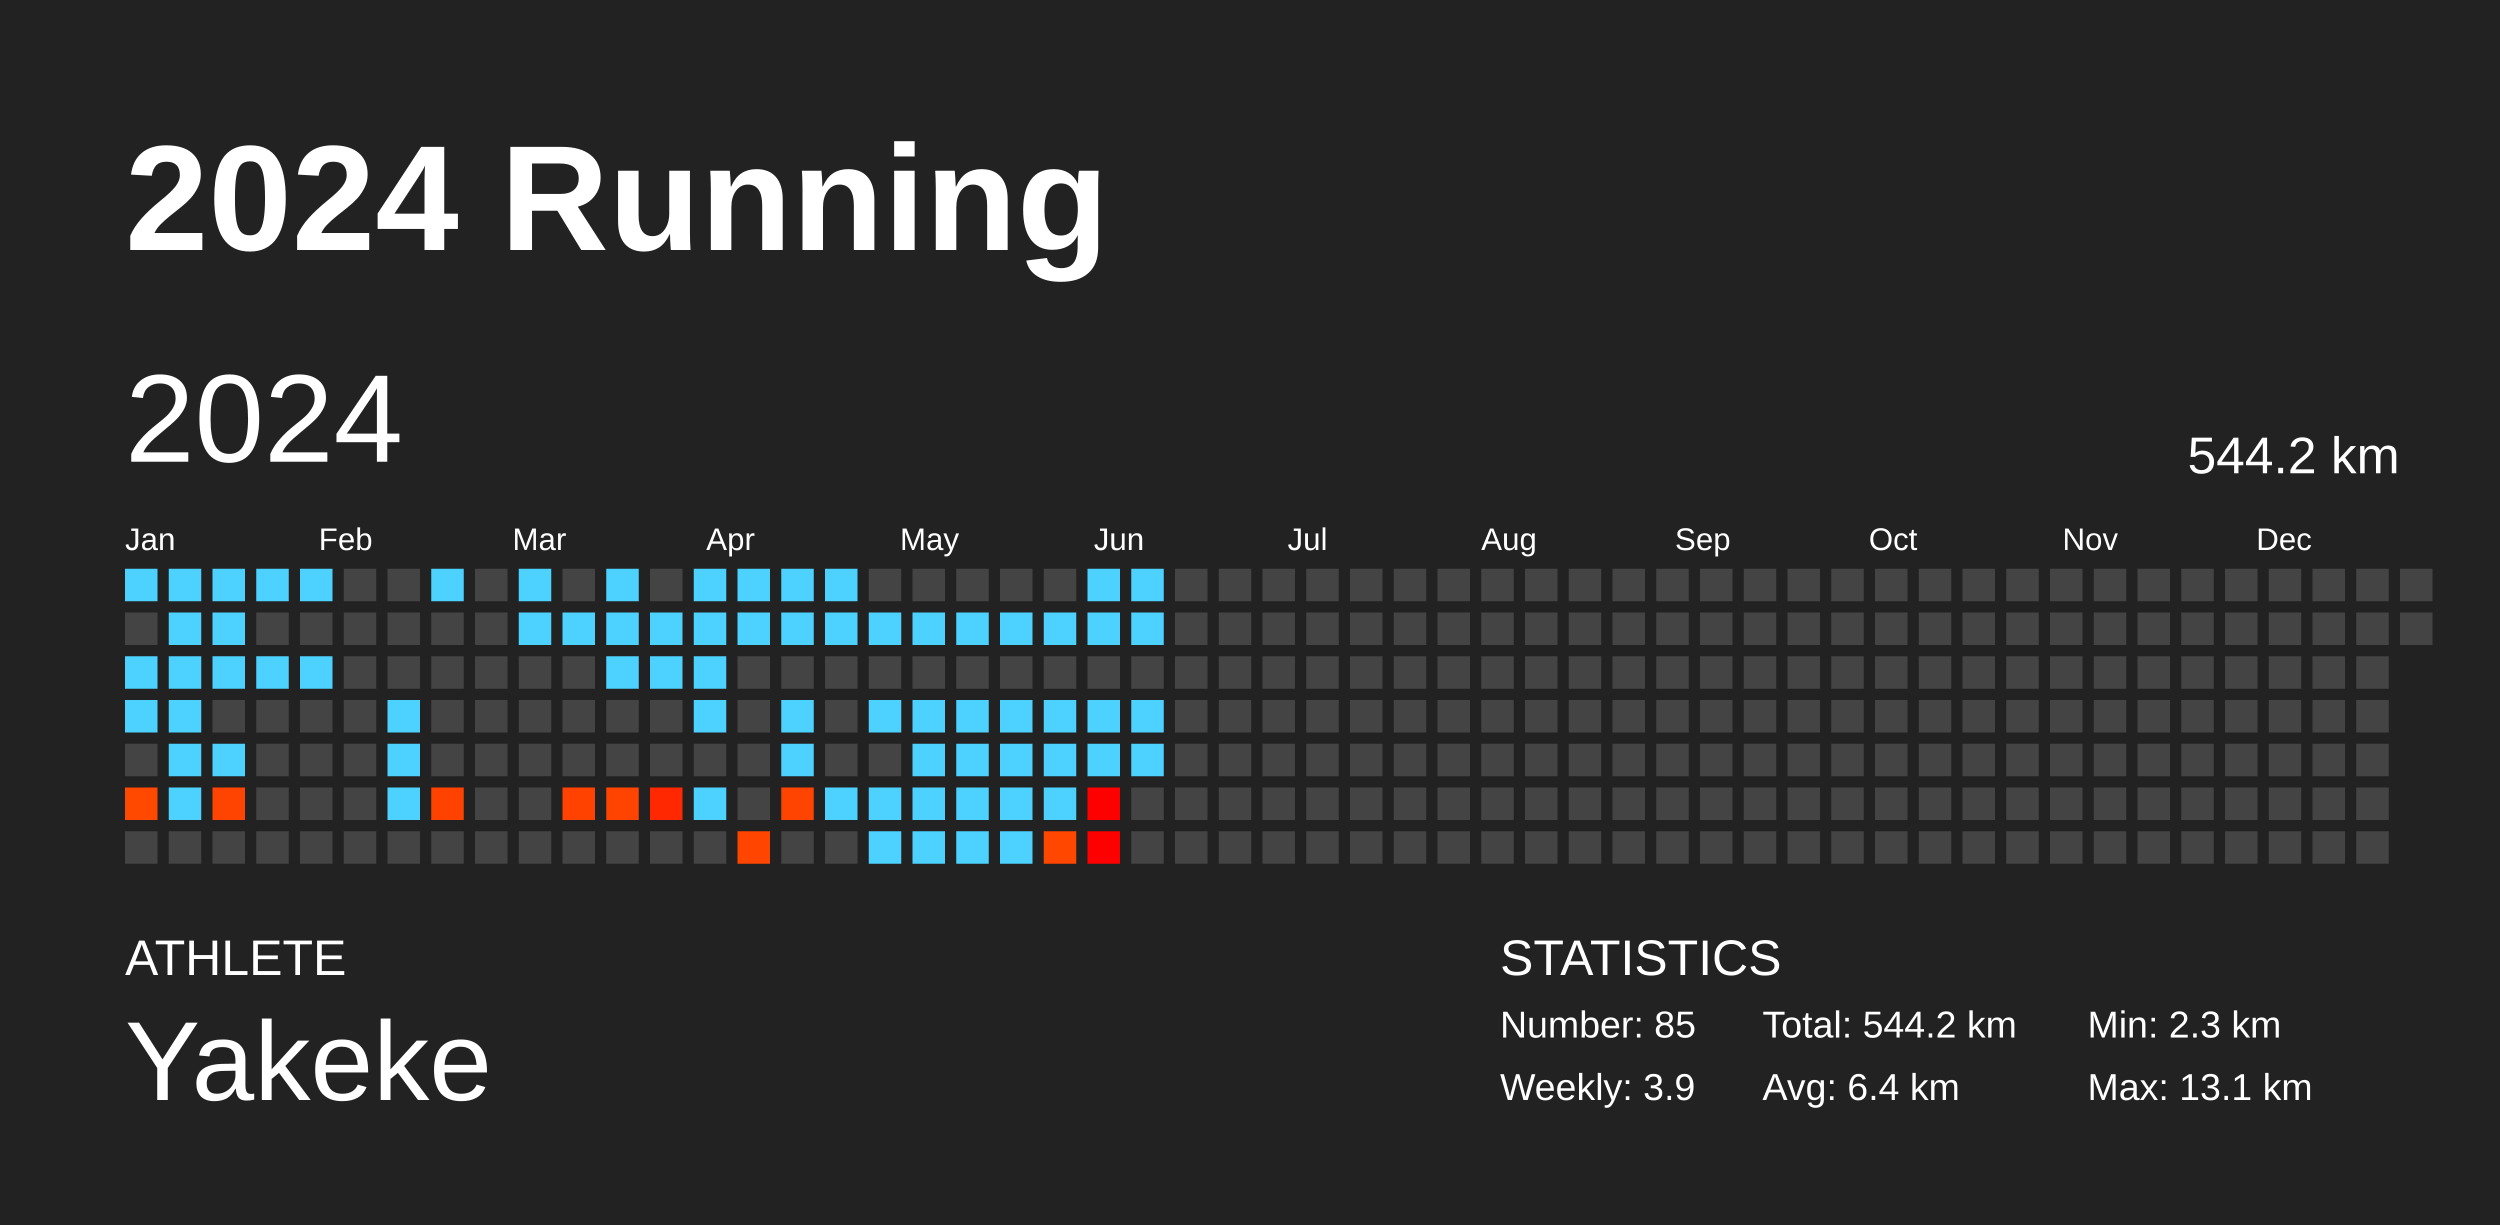
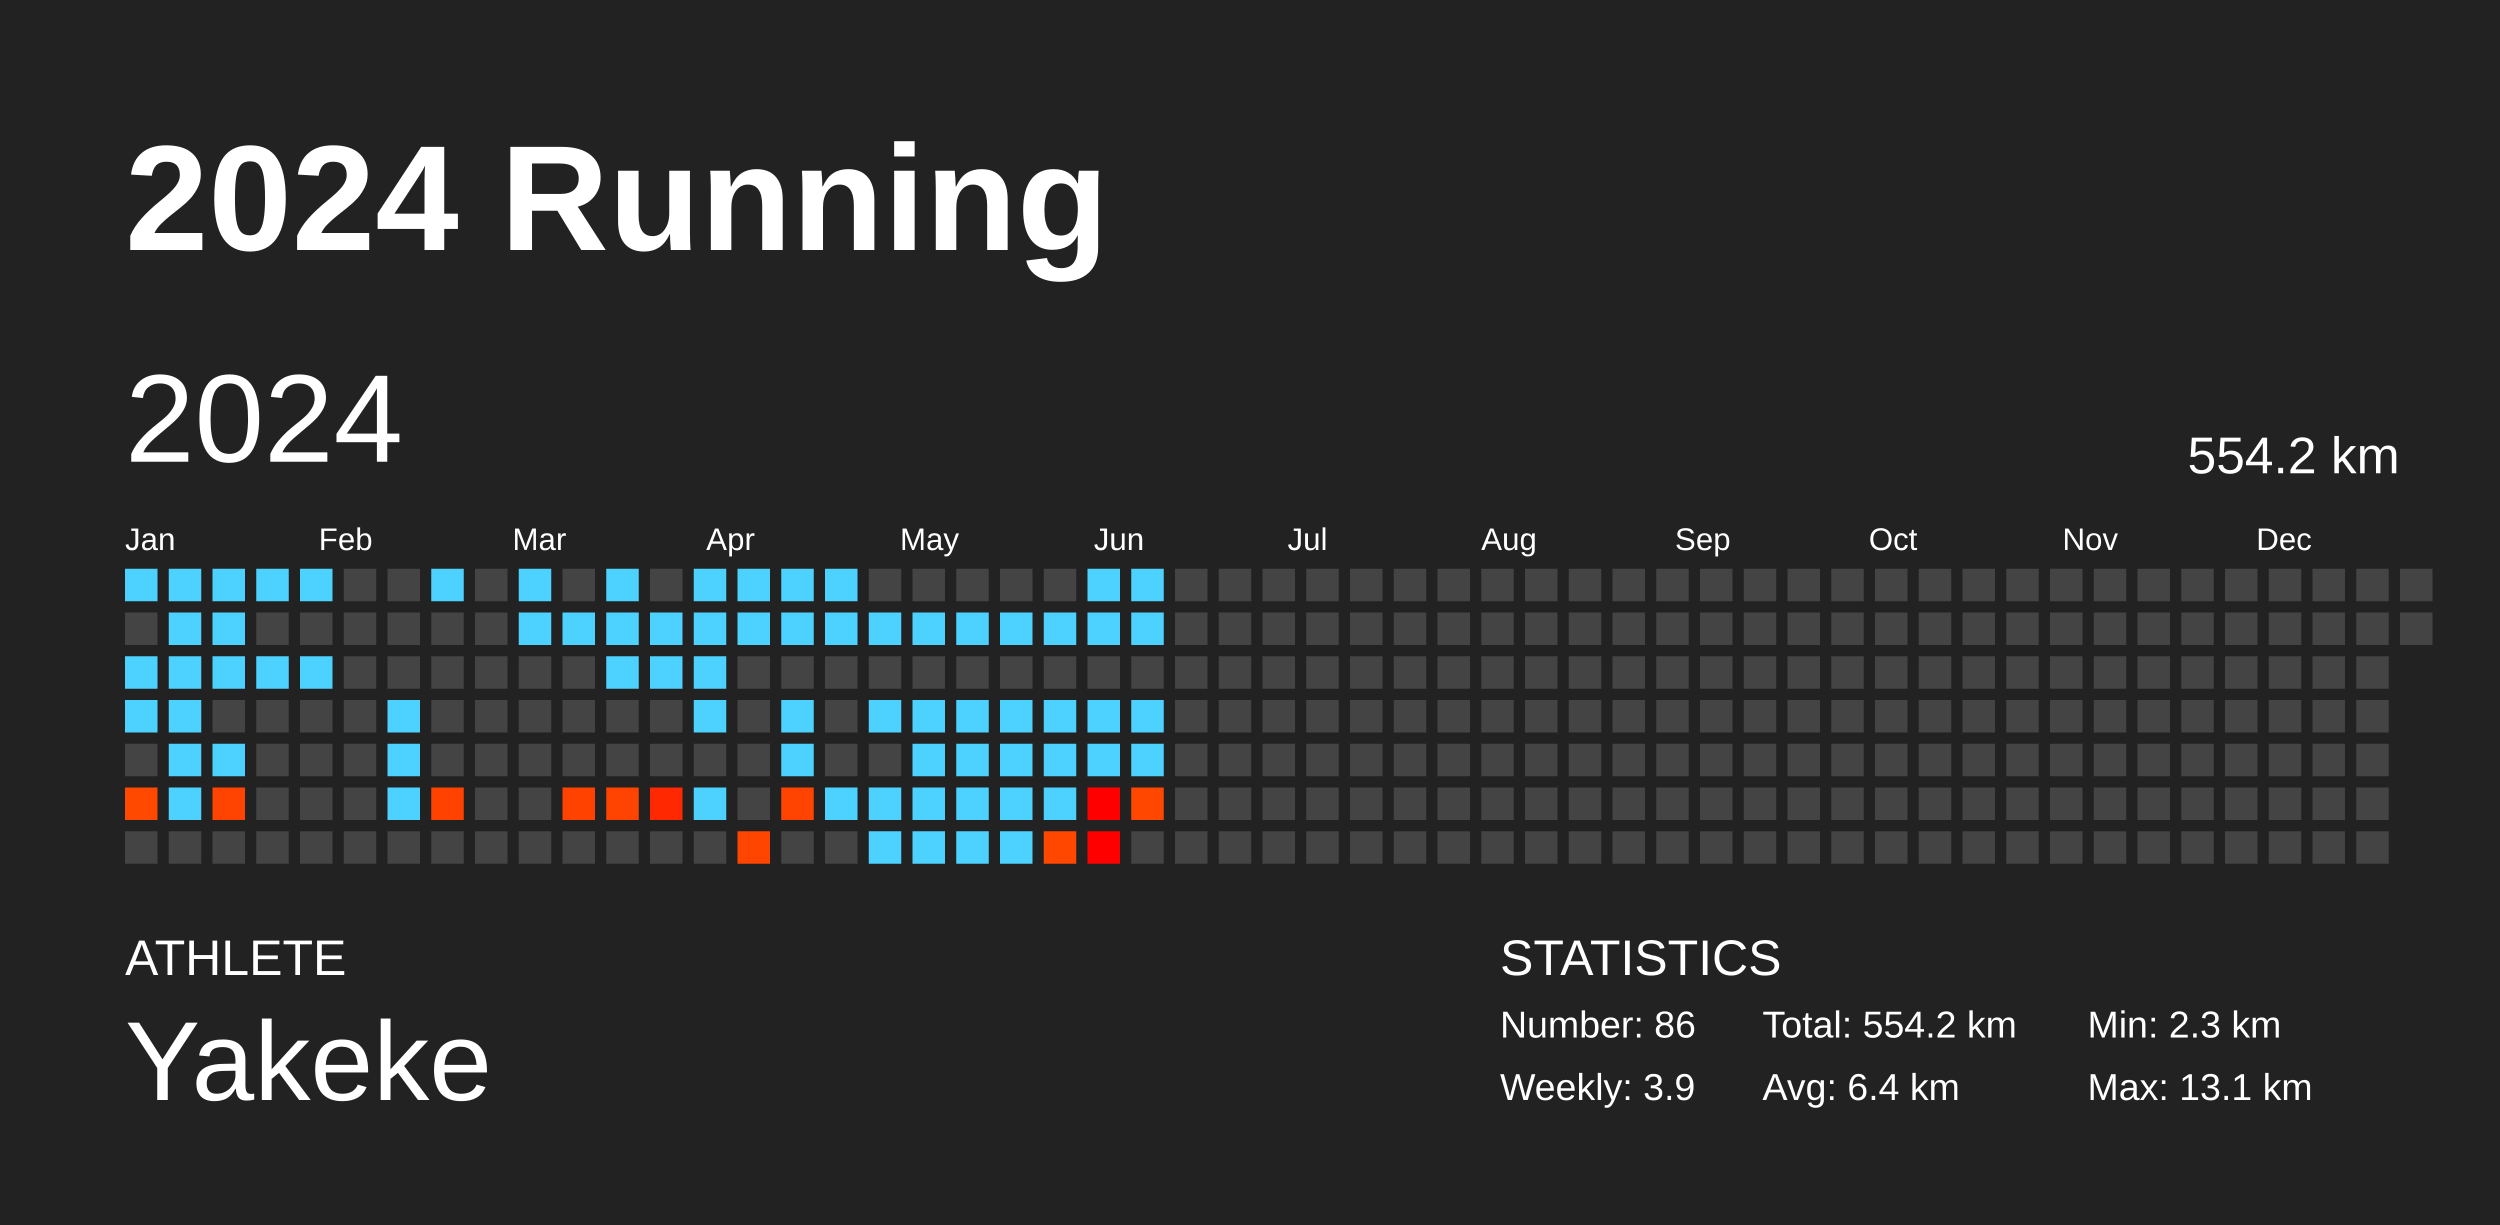
<svg xmlns="http://www.w3.org/2000/svg" baseProfile="full" height="98mm" version="1.1" viewBox="0,0,200,98" width="200mm">
  <defs />
  <rect fill="#222222" height="98" width="200" x="0" y="0" />
  <text fill="#FFFFFF" style="font-size:12px; font-family:Arial; font-weight:bold;" x="10" y="20">2024 Running</text>
  <text fill="#FFFFFF" style="font-size:4px; font-family:Arial" x="10" y="78">ATHLETE</text>
  <text fill="#FFFFFF" style="font-size:9px; font-family:Arial" x="10" y="88">Yakeke</text>
  <text fill="#FFFFFF" style="font-size:4px; font-family:Arial" x="120" y="78">STATISTICS</text>
-   <text fill="#FFFFFF" style="font-size:3px; font-family:Arial" x="120" y="83">Number: 85</text>
+   <text fill="#FFFFFF" style="font-size:3px; font-family:Arial" x="120" y="83">Number: 86</text>
  <text fill="#FFFFFF" style="font-size:3px; font-family:Arial" x="120" y="88">Weekly: 3.9</text>
-   <text fill="#FFFFFF" style="font-size:3px; font-family:Arial" x="141" y="83">Total: 544.2 km</text>
+   <text fill="#FFFFFF" style="font-size:3px; font-family:Arial" x="141" y="83">Total: 554.2 km</text>
  <text fill="#FFFFFF" style="font-size:3px; font-family:Arial" x="141" y="88">Avg: 6.4 km</text>
  <text fill="#FFFFFF" style="font-size:3px; font-family:Arial" x="167" y="83">Min: 2.3 km</text>
  <text fill="#FFFFFF" style="font-size:3px; font-family:Arial" x="167" y="88">Max: 13.1 km</text>
  <text dominant-baseline="hanging" fill="#FFFFFF" style="font-size:10.0px; font-family:Arial;" x="10" y="30">2024</text>
-   <text dominant-baseline="hanging" fill="#FFFFFF" style="font-size:4.125px; font-family:Arial;" x="175" y="35">544.2 km</text>
+   <text dominant-baseline="hanging" fill="#FFFFFF" style="font-size:4.125px; font-family:Arial;" x="175" y="35">554.2 km</text>
  <text fill="#FFFFFF" style="font-size:2.5px; font-family:Arial" x="10.0" y="44">Jan</text>
  <text fill="#FFFFFF" style="font-size:2.5px; font-family:Arial" x="25.5" y="44">Feb</text>
  <text fill="#FFFFFF" style="font-size:2.5px; font-family:Arial" x="41.0" y="44">Mar</text>
  <text fill="#FFFFFF" style="font-size:2.5px; font-family:Arial" x="56.5" y="44">Apr</text>
  <text fill="#FFFFFF" style="font-size:2.5px; font-family:Arial" x="72.0" y="44">May</text>
  <text fill="#FFFFFF" style="font-size:2.5px; font-family:Arial" x="87.5" y="44">Jun</text>
  <text fill="#FFFFFF" style="font-size:2.5px; font-family:Arial" x="103.0" y="44">Jul</text>
  <text fill="#FFFFFF" style="font-size:2.5px; font-family:Arial" x="118.5" y="44">Aug</text>
  <text fill="#FFFFFF" style="font-size:2.5px; font-family:Arial" x="134.0" y="44">Sep</text>
  <text fill="#FFFFFF" style="font-size:2.5px; font-family:Arial" x="149.5" y="44">Oct</text>
  <text fill="#FFFFFF" style="font-size:2.5px; font-family:Arial" x="165.0" y="44">Nov</text>
  <text fill="#FFFFFF" style="font-size:2.5px; font-family:Arial" x="180.5" y="44">Dec</text>
  <rect fill="#4dd2ff" height="2.6" width="2.6" x="10.0" y="45.5" />
  <rect fill="#444444" height="2.6" width="2.6" x="10.0" y="49.0" />
  <rect fill="#4dd2ff" height="2.6" width="2.6" x="10.0" y="52.5" />
  <rect fill="#4dd2ff" height="2.6" width="2.6" x="10.0" y="56.0" />
  <rect fill="#444444" height="2.6" width="2.6" x="10.0" y="59.5" />
  <rect fill="#ff4800" height="2.6" width="2.6" x="10.0" y="63.0" />
  <rect fill="#444444" height="2.6" width="2.6" x="10.0" y="66.5" />
  <rect fill="#4dd2ff" height="2.6" width="2.6" x="13.5" y="45.5" />
  <rect fill="#4dd2ff" height="2.6" width="2.6" x="13.5" y="49.0" />
  <rect fill="#4dd2ff" height="2.6" width="2.6" x="13.5" y="52.5" />
  <rect fill="#4dd2ff" height="2.6" width="2.6" x="13.5" y="56.0" />
  <rect fill="#4dd2ff" height="2.6" width="2.6" x="13.5" y="59.5" />
  <rect fill="#4dd2ff" height="2.6" width="2.6" x="13.5" y="63.0" />
  <rect fill="#444444" height="2.6" width="2.6" x="13.5" y="66.5" />
  <rect fill="#4dd2ff" height="2.6" width="2.6" x="17.0" y="45.5" />
  <rect fill="#4dd2ff" height="2.6" width="2.6" x="17.0" y="49.0" />
  <rect fill="#4dd2ff" height="2.6" width="2.6" x="17.0" y="52.5" />
  <rect fill="#444444" height="2.6" width="2.6" x="17.0" y="56.0" />
  <rect fill="#4dd2ff" height="2.6" width="2.6" x="17.0" y="59.5" />
  <rect fill="#ff4300" height="2.6" width="2.6" x="17.0" y="63.0" />
  <rect fill="#444444" height="2.6" width="2.6" x="17.0" y="66.5" />
  <rect fill="#4dd2ff" height="2.6" width="2.6" x="20.5" y="45.5" />
  <rect fill="#444444" height="2.6" width="2.6" x="20.5" y="49.0" />
  <rect fill="#4dd2ff" height="2.6" width="2.6" x="20.5" y="52.5" />
  <rect fill="#444444" height="2.6" width="2.6" x="20.5" y="56.0" />
  <rect fill="#444444" height="2.6" width="2.6" x="20.5" y="59.5" />
  <rect fill="#444444" height="2.6" width="2.6" x="20.5" y="63.0" />
  <rect fill="#444444" height="2.6" width="2.6" x="20.5" y="66.5" />
  <rect fill="#4dd2ff" height="2.6" width="2.6" x="24.0" y="45.5" />
  <rect fill="#444444" height="2.6" width="2.6" x="24.0" y="49.0" />
  <rect fill="#4dd2ff" height="2.6" width="2.6" x="24.0" y="52.5" />
  <rect fill="#444444" height="2.6" width="2.6" x="24.0" y="56.0" />
  <rect fill="#444444" height="2.6" width="2.6" x="24.0" y="59.5" />
  <rect fill="#444444" height="2.6" width="2.6" x="24.0" y="63.0" />
  <rect fill="#444444" height="2.6" width="2.6" x="24.0" y="66.5" />
  <rect fill="#444444" height="2.6" width="2.6" x="27.5" y="45.5" />
  <rect fill="#444444" height="2.6" width="2.6" x="27.5" y="49.0" />
  <rect fill="#444444" height="2.6" width="2.6" x="27.5" y="52.5" />
  <rect fill="#444444" height="2.6" width="2.6" x="27.5" y="56.0" />
  <rect fill="#444444" height="2.6" width="2.6" x="27.5" y="59.5" />
  <rect fill="#444444" height="2.6" width="2.6" x="27.5" y="63.0" />
  <rect fill="#444444" height="2.6" width="2.6" x="27.5" y="66.5" />
  <rect fill="#444444" height="2.6" width="2.6" x="31.0" y="45.5" />
  <rect fill="#444444" height="2.6" width="2.6" x="31.0" y="49.0" />
  <rect fill="#444444" height="2.6" width="2.6" x="31.0" y="52.5" />
  <rect fill="#4dd2ff" height="2.6" width="2.6" x="31.0" y="56.0" />
  <rect fill="#4dd2ff" height="2.6" width="2.6" x="31.0" y="59.5" />
  <rect fill="#4dd2ff" height="2.6" width="2.6" x="31.0" y="63.0" />
  <rect fill="#444444" height="2.6" width="2.6" x="31.0" y="66.5" />
  <rect fill="#4dd2ff" height="2.6" width="2.6" x="34.5" y="45.5" />
  <rect fill="#444444" height="2.6" width="2.6" x="34.5" y="49.0" />
  <rect fill="#444444" height="2.6" width="2.6" x="34.5" y="52.5" />
  <rect fill="#444444" height="2.6" width="2.6" x="34.5" y="56.0" />
  <rect fill="#444444" height="2.6" width="2.6" x="34.5" y="59.5" />
  <rect fill="#ff4200" height="2.6" width="2.6" x="34.5" y="63.0" />
  <rect fill="#444444" height="2.6" width="2.6" x="34.5" y="66.5" />
  <rect fill="#444444" height="2.6" width="2.6" x="38.0" y="45.5" />
  <rect fill="#444444" height="2.6" width="2.6" x="38.0" y="49.0" />
  <rect fill="#444444" height="2.6" width="2.6" x="38.0" y="52.5" />
  <rect fill="#444444" height="2.6" width="2.6" x="38.0" y="56.0" />
  <rect fill="#444444" height="2.6" width="2.6" x="38.0" y="59.5" />
  <rect fill="#444444" height="2.6" width="2.6" x="38.0" y="63.0" />
  <rect fill="#444444" height="2.6" width="2.6" x="38.0" y="66.5" />
  <rect fill="#4dd2ff" height="2.6" width="2.6" x="41.5" y="45.5" />
  <rect fill="#4dd2ff" height="2.6" width="2.6" x="41.5" y="49.0" />
  <rect fill="#444444" height="2.6" width="2.6" x="41.5" y="52.5" />
  <rect fill="#444444" height="2.6" width="2.6" x="41.5" y="56.0" />
  <rect fill="#444444" height="2.6" width="2.6" x="41.5" y="59.5" />
  <rect fill="#444444" height="2.6" width="2.6" x="41.5" y="63.0" />
  <rect fill="#444444" height="2.6" width="2.6" x="41.5" y="66.5" />
  <rect fill="#444444" height="2.6" width="2.6" x="45.0" y="45.5" />
  <rect fill="#4dd2ff" height="2.6" width="2.6" x="45.0" y="49.0" />
  <rect fill="#444444" height="2.6" width="2.6" x="45.0" y="52.5" />
  <rect fill="#444444" height="2.6" width="2.6" x="45.0" y="56.0" />
  <rect fill="#444444" height="2.6" width="2.6" x="45.0" y="59.5" />
  <rect fill="#ff4200" height="2.6" width="2.6" x="45.0" y="63.0" />
  <rect fill="#444444" height="2.6" width="2.6" x="45.0" y="66.5" />
  <rect fill="#4dd2ff" height="2.6" width="2.6" x="48.5" y="45.5" />
  <rect fill="#4dd2ff" height="2.6" width="2.6" x="48.5" y="49.0" />
  <rect fill="#4dd2ff" height="2.6" width="2.6" x="48.5" y="52.5" />
  <rect fill="#444444" height="2.6" width="2.6" x="48.5" y="56.0" />
  <rect fill="#444444" height="2.6" width="2.6" x="48.5" y="59.5" />
  <rect fill="#ff4300" height="2.6" width="2.6" x="48.5" y="63.0" />
  <rect fill="#444444" height="2.6" width="2.6" x="48.5" y="66.5" />
  <rect fill="#444444" height="2.6" width="2.6" x="52.0" y="45.5" />
  <rect fill="#4dd2ff" height="2.6" width="2.6" x="52.0" y="49.0" />
  <rect fill="#4dd2ff" height="2.6" width="2.6" x="52.0" y="52.5" />
  <rect fill="#444444" height="2.6" width="2.6" x="52.0" y="56.0" />
  <rect fill="#444444" height="2.6" width="2.6" x="52.0" y="59.5" />
  <rect fill="#ff2800" height="2.6" width="2.6" x="52.0" y="63.0" />
  <rect fill="#444444" height="2.6" width="2.6" x="52.0" y="66.5" />
  <rect fill="#4dd2ff" height="2.6" width="2.6" x="55.5" y="45.5" />
  <rect fill="#4dd2ff" height="2.6" width="2.6" x="55.5" y="49.0" />
  <rect fill="#4dd2ff" height="2.6" width="2.6" x="55.5" y="52.5" />
  <rect fill="#4dd2ff" height="2.6" width="2.6" x="55.5" y="56.0" />
  <rect fill="#444444" height="2.6" width="2.6" x="55.5" y="59.5" />
  <rect fill="#4dd2ff" height="2.6" width="2.6" x="55.5" y="63.0" />
  <rect fill="#444444" height="2.6" width="2.6" x="55.5" y="66.5" />
  <rect fill="#4dd2ff" height="2.6" width="2.6" x="59.0" y="45.5" />
  <rect fill="#4dd2ff" height="2.6" width="2.6" x="59.0" y="49.0" />
  <rect fill="#444444" height="2.6" width="2.6" x="59.0" y="52.5" />
  <rect fill="#444444" height="2.6" width="2.6" x="59.0" y="56.0" />
  <rect fill="#444444" height="2.6" width="2.6" x="59.0" y="59.5" />
  <rect fill="#444444" height="2.6" width="2.6" x="59.0" y="63.0" />
  <rect fill="#ff4500" height="2.6" width="2.6" x="59.0" y="66.5" />
  <rect fill="#4dd2ff" height="2.6" width="2.6" x="62.5" y="45.5" />
  <rect fill="#4dd2ff" height="2.6" width="2.6" x="62.5" y="49.0" />
  <rect fill="#444444" height="2.6" width="2.6" x="62.5" y="52.5" />
  <rect fill="#4dd2ff" height="2.6" width="2.6" x="62.5" y="56.0" />
  <rect fill="#4dd2ff" height="2.6" width="2.6" x="62.5" y="59.5" />
  <rect fill="#ff4300" height="2.6" width="2.6" x="62.5" y="63.0" />
  <rect fill="#444444" height="2.6" width="2.6" x="62.5" y="66.5" />
  <rect fill="#4dd2ff" height="2.6" width="2.6" x="66.0" y="45.5" />
  <rect fill="#4dd2ff" height="2.6" width="2.6" x="66.0" y="49.0" />
  <rect fill="#444444" height="2.6" width="2.6" x="66.0" y="52.5" />
  <rect fill="#444444" height="2.6" width="2.6" x="66.0" y="56.0" />
  <rect fill="#444444" height="2.6" width="2.6" x="66.0" y="59.5" />
  <rect fill="#4dd2ff" height="2.6" width="2.6" x="66.0" y="63.0" />
  <rect fill="#444444" height="2.6" width="2.6" x="66.0" y="66.5" />
  <rect fill="#444444" height="2.6" width="2.6" x="69.5" y="45.5" />
  <rect fill="#4dd2ff" height="2.6" width="2.6" x="69.5" y="49.0" />
  <rect fill="#444444" height="2.6" width="2.6" x="69.5" y="52.5" />
  <rect fill="#4dd2ff" height="2.6" width="2.6" x="69.5" y="56.0" />
  <rect fill="#444444" height="2.6" width="2.6" x="69.5" y="59.5" />
  <rect fill="#4dd2ff" height="2.6" width="2.6" x="69.5" y="63.0" />
  <rect fill="#4dd2ff" height="2.6" width="2.6" x="69.5" y="66.5" />
  <rect fill="#444444" height="2.6" width="2.6" x="73.0" y="45.5" />
  <rect fill="#4dd2ff" height="2.6" width="2.6" x="73.0" y="49.0" />
  <rect fill="#444444" height="2.6" width="2.6" x="73.0" y="52.5" />
  <rect fill="#4dd2ff" height="2.6" width="2.6" x="73.0" y="56.0" />
  <rect fill="#4dd2ff" height="2.6" width="2.6" x="73.0" y="59.5" />
  <rect fill="#4dd2ff" height="2.6" width="2.6" x="73.0" y="63.0" />
  <rect fill="#4dd2ff" height="2.6" width="2.6" x="73.0" y="66.5" />
  <rect fill="#444444" height="2.6" width="2.6" x="76.5" y="45.5" />
  <rect fill="#4dd2ff" height="2.6" width="2.6" x="76.5" y="49.0" />
  <rect fill="#444444" height="2.6" width="2.6" x="76.5" y="52.5" />
  <rect fill="#4dd2ff" height="2.6" width="2.6" x="76.5" y="56.0" />
  <rect fill="#4dd2ff" height="2.6" width="2.6" x="76.5" y="59.5" />
  <rect fill="#4dd2ff" height="2.6" width="2.6" x="76.5" y="63.0" />
  <rect fill="#4dd2ff" height="2.6" width="2.6" x="76.5" y="66.5" />
  <rect fill="#444444" height="2.6" width="2.6" x="80.0" y="45.5" />
  <rect fill="#4dd2ff" height="2.6" width="2.6" x="80.0" y="49.0" />
  <rect fill="#444444" height="2.6" width="2.6" x="80.0" y="52.5" />
  <rect fill="#4dd2ff" height="2.6" width="2.6" x="80.0" y="56.0" />
  <rect fill="#4dd2ff" height="2.6" width="2.6" x="80.0" y="59.5" />
  <rect fill="#4dd2ff" height="2.6" width="2.6" x="80.0" y="63.0" />
  <rect fill="#4dd2ff" height="2.6" width="2.6" x="80.0" y="66.5" />
  <rect fill="#444444" height="2.6" width="2.6" x="83.5" y="45.5" />
  <rect fill="#4dd2ff" height="2.6" width="2.6" x="83.5" y="49.0" />
  <rect fill="#444444" height="2.6" width="2.6" x="83.5" y="52.5" />
  <rect fill="#4dd2ff" height="2.6" width="2.6" x="83.5" y="56.0" />
  <rect fill="#4dd2ff" height="2.6" width="2.6" x="83.5" y="59.5" />
  <rect fill="#4dd2ff" height="2.6" width="2.6" x="83.5" y="63.0" />
  <rect fill="#ff4700" height="2.6" width="2.6" x="83.5" y="66.5" />
  <rect fill="#4dd2ff" height="2.6" width="2.6" x="87.0" y="45.5" />
  <rect fill="#4dd2ff" height="2.6" width="2.6" x="87.0" y="49.0" />
  <rect fill="#444444" height="2.6" width="2.6" x="87.0" y="52.5" />
  <rect fill="#4dd2ff" height="2.6" width="2.6" x="87.0" y="56.0" />
  <rect fill="#4dd2ff" height="2.6" width="2.6" x="87.0" y="59.5" />
  <rect fill="#ff0000" height="2.6" width="2.6" x="87.0" y="63.0" />
  <rect fill="#ff0000" height="2.6" width="2.6" x="87.0" y="66.5" />
  <rect fill="#4dd2ff" height="2.6" width="2.6" x="90.5" y="45.5" />
  <rect fill="#4dd2ff" height="2.6" width="2.6" x="90.5" y="49.0" />
  <rect fill="#444444" height="2.6" width="2.6" x="90.5" y="52.5" />
  <rect fill="#4dd2ff" height="2.6" width="2.6" x="90.5" y="56.0" />
  <rect fill="#4dd2ff" height="2.6" width="2.6" x="90.5" y="59.5" />
-   <rect fill="#444444" height="2.6" width="2.6" x="90.5" y="63.0" />
+   <rect fill="#ff4700" height="2.6" width="2.6" x="90.5" y="63.0" />
  <rect fill="#444444" height="2.6" width="2.6" x="90.5" y="66.5" />
  <rect fill="#444444" height="2.6" width="2.6" x="94.0" y="45.5" />
  <rect fill="#444444" height="2.6" width="2.6" x="94.0" y="49.0" />
  <rect fill="#444444" height="2.6" width="2.6" x="94.0" y="52.5" />
  <rect fill="#444444" height="2.6" width="2.6" x="94.0" y="56.0" />
  <rect fill="#444444" height="2.6" width="2.6" x="94.0" y="59.5" />
  <rect fill="#444444" height="2.6" width="2.6" x="94.0" y="63.0" />
  <rect fill="#444444" height="2.6" width="2.6" x="94.0" y="66.5" />
  <rect fill="#444444" height="2.6" width="2.6" x="97.5" y="45.5" />
  <rect fill="#444444" height="2.6" width="2.6" x="97.5" y="49.0" />
  <rect fill="#444444" height="2.6" width="2.6" x="97.5" y="52.5" />
  <rect fill="#444444" height="2.6" width="2.6" x="97.5" y="56.0" />
  <rect fill="#444444" height="2.6" width="2.6" x="97.5" y="59.5" />
  <rect fill="#444444" height="2.6" width="2.6" x="97.5" y="63.0" />
  <rect fill="#444444" height="2.6" width="2.6" x="97.5" y="66.5" />
  <rect fill="#444444" height="2.6" width="2.6" x="101.0" y="45.5" />
  <rect fill="#444444" height="2.6" width="2.6" x="101.0" y="49.0" />
  <rect fill="#444444" height="2.6" width="2.6" x="101.0" y="52.5" />
  <rect fill="#444444" height="2.6" width="2.6" x="101.0" y="56.0" />
  <rect fill="#444444" height="2.6" width="2.6" x="101.0" y="59.5" />
  <rect fill="#444444" height="2.6" width="2.6" x="101.0" y="63.0" />
  <rect fill="#444444" height="2.6" width="2.6" x="101.0" y="66.5" />
  <rect fill="#444444" height="2.6" width="2.6" x="104.5" y="45.5" />
  <rect fill="#444444" height="2.6" width="2.6" x="104.5" y="49.0" />
  <rect fill="#444444" height="2.6" width="2.6" x="104.5" y="52.5" />
  <rect fill="#444444" height="2.6" width="2.6" x="104.5" y="56.0" />
  <rect fill="#444444" height="2.6" width="2.6" x="104.5" y="59.5" />
  <rect fill="#444444" height="2.6" width="2.6" x="104.5" y="63.0" />
  <rect fill="#444444" height="2.6" width="2.6" x="104.5" y="66.5" />
  <rect fill="#444444" height="2.6" width="2.6" x="108.0" y="45.5" />
  <rect fill="#444444" height="2.6" width="2.6" x="108.0" y="49.0" />
  <rect fill="#444444" height="2.6" width="2.6" x="108.0" y="52.5" />
  <rect fill="#444444" height="2.6" width="2.6" x="108.0" y="56.0" />
  <rect fill="#444444" height="2.6" width="2.6" x="108.0" y="59.5" />
  <rect fill="#444444" height="2.6" width="2.6" x="108.0" y="63.0" />
  <rect fill="#444444" height="2.6" width="2.6" x="108.0" y="66.5" />
  <rect fill="#444444" height="2.6" width="2.6" x="111.5" y="45.5" />
  <rect fill="#444444" height="2.6" width="2.6" x="111.5" y="49.0" />
  <rect fill="#444444" height="2.6" width="2.6" x="111.5" y="52.5" />
  <rect fill="#444444" height="2.6" width="2.6" x="111.5" y="56.0" />
  <rect fill="#444444" height="2.6" width="2.6" x="111.5" y="59.5" />
  <rect fill="#444444" height="2.6" width="2.6" x="111.5" y="63.0" />
  <rect fill="#444444" height="2.6" width="2.6" x="111.5" y="66.5" />
  <rect fill="#444444" height="2.6" width="2.6" x="115.0" y="45.5" />
  <rect fill="#444444" height="2.6" width="2.6" x="115.0" y="49.0" />
  <rect fill="#444444" height="2.6" width="2.6" x="115.0" y="52.5" />
  <rect fill="#444444" height="2.6" width="2.6" x="115.0" y="56.0" />
  <rect fill="#444444" height="2.6" width="2.6" x="115.0" y="59.5" />
  <rect fill="#444444" height="2.6" width="2.6" x="115.0" y="63.0" />
  <rect fill="#444444" height="2.6" width="2.6" x="115.0" y="66.5" />
  <rect fill="#444444" height="2.6" width="2.6" x="118.5" y="45.5" />
  <rect fill="#444444" height="2.6" width="2.6" x="118.5" y="49.0" />
  <rect fill="#444444" height="2.6" width="2.6" x="118.5" y="52.5" />
  <rect fill="#444444" height="2.6" width="2.6" x="118.5" y="56.0" />
  <rect fill="#444444" height="2.6" width="2.6" x="118.5" y="59.5" />
  <rect fill="#444444" height="2.6" width="2.6" x="118.5" y="63.0" />
  <rect fill="#444444" height="2.6" width="2.6" x="118.5" y="66.5" />
  <rect fill="#444444" height="2.6" width="2.6" x="122.0" y="45.5" />
  <rect fill="#444444" height="2.6" width="2.6" x="122.0" y="49.0" />
  <rect fill="#444444" height="2.6" width="2.6" x="122.0" y="52.5" />
  <rect fill="#444444" height="2.6" width="2.6" x="122.0" y="56.0" />
  <rect fill="#444444" height="2.6" width="2.6" x="122.0" y="59.5" />
  <rect fill="#444444" height="2.6" width="2.6" x="122.0" y="63.0" />
  <rect fill="#444444" height="2.6" width="2.6" x="122.0" y="66.5" />
  <rect fill="#444444" height="2.6" width="2.6" x="125.5" y="45.5" />
  <rect fill="#444444" height="2.6" width="2.6" x="125.5" y="49.0" />
  <rect fill="#444444" height="2.6" width="2.6" x="125.5" y="52.5" />
  <rect fill="#444444" height="2.6" width="2.6" x="125.5" y="56.0" />
  <rect fill="#444444" height="2.6" width="2.6" x="125.5" y="59.5" />
  <rect fill="#444444" height="2.6" width="2.6" x="125.5" y="63.0" />
  <rect fill="#444444" height="2.6" width="2.6" x="125.5" y="66.5" />
  <rect fill="#444444" height="2.6" width="2.6" x="129.0" y="45.5" />
  <rect fill="#444444" height="2.6" width="2.6" x="129.0" y="49.0" />
  <rect fill="#444444" height="2.6" width="2.6" x="129.0" y="52.5" />
  <rect fill="#444444" height="2.6" width="2.6" x="129.0" y="56.0" />
  <rect fill="#444444" height="2.6" width="2.6" x="129.0" y="59.5" />
  <rect fill="#444444" height="2.6" width="2.6" x="129.0" y="63.0" />
  <rect fill="#444444" height="2.6" width="2.6" x="129.0" y="66.5" />
  <rect fill="#444444" height="2.6" width="2.6" x="132.5" y="45.5" />
  <rect fill="#444444" height="2.6" width="2.6" x="132.5" y="49.0" />
  <rect fill="#444444" height="2.6" width="2.6" x="132.5" y="52.5" />
  <rect fill="#444444" height="2.6" width="2.6" x="132.5" y="56.0" />
  <rect fill="#444444" height="2.6" width="2.6" x="132.5" y="59.5" />
  <rect fill="#444444" height="2.6" width="2.6" x="132.5" y="63.0" />
  <rect fill="#444444" height="2.6" width="2.6" x="132.5" y="66.5" />
  <rect fill="#444444" height="2.6" width="2.6" x="136.0" y="45.5" />
  <rect fill="#444444" height="2.6" width="2.6" x="136.0" y="49.0" />
  <rect fill="#444444" height="2.6" width="2.6" x="136.0" y="52.5" />
  <rect fill="#444444" height="2.6" width="2.6" x="136.0" y="56.0" />
  <rect fill="#444444" height="2.6" width="2.6" x="136.0" y="59.5" />
  <rect fill="#444444" height="2.6" width="2.6" x="136.0" y="63.0" />
  <rect fill="#444444" height="2.6" width="2.6" x="136.0" y="66.5" />
  <rect fill="#444444" height="2.6" width="2.6" x="139.5" y="45.5" />
  <rect fill="#444444" height="2.6" width="2.6" x="139.5" y="49.0" />
  <rect fill="#444444" height="2.6" width="2.6" x="139.5" y="52.5" />
  <rect fill="#444444" height="2.6" width="2.6" x="139.5" y="56.0" />
  <rect fill="#444444" height="2.6" width="2.6" x="139.5" y="59.5" />
  <rect fill="#444444" height="2.6" width="2.6" x="139.5" y="63.0" />
  <rect fill="#444444" height="2.6" width="2.6" x="139.5" y="66.5" />
  <rect fill="#444444" height="2.6" width="2.6" x="143.0" y="45.5" />
  <rect fill="#444444" height="2.6" width="2.6" x="143.0" y="49.0" />
  <rect fill="#444444" height="2.6" width="2.6" x="143.0" y="52.5" />
  <rect fill="#444444" height="2.6" width="2.6" x="143.0" y="56.0" />
  <rect fill="#444444" height="2.6" width="2.6" x="143.0" y="59.5" />
  <rect fill="#444444" height="2.6" width="2.6" x="143.0" y="63.0" />
  <rect fill="#444444" height="2.6" width="2.6" x="143.0" y="66.5" />
  <rect fill="#444444" height="2.6" width="2.6" x="146.5" y="45.5" />
  <rect fill="#444444" height="2.6" width="2.6" x="146.5" y="49.0" />
  <rect fill="#444444" height="2.6" width="2.6" x="146.5" y="52.5" />
  <rect fill="#444444" height="2.6" width="2.6" x="146.5" y="56.0" />
  <rect fill="#444444" height="2.6" width="2.6" x="146.5" y="59.5" />
  <rect fill="#444444" height="2.6" width="2.6" x="146.5" y="63.0" />
  <rect fill="#444444" height="2.6" width="2.6" x="146.5" y="66.5" />
  <rect fill="#444444" height="2.6" width="2.6" x="150.0" y="45.5" />
  <rect fill="#444444" height="2.6" width="2.6" x="150.0" y="49.0" />
  <rect fill="#444444" height="2.6" width="2.6" x="150.0" y="52.5" />
  <rect fill="#444444" height="2.6" width="2.6" x="150.0" y="56.0" />
  <rect fill="#444444" height="2.6" width="2.6" x="150.0" y="59.5" />
  <rect fill="#444444" height="2.6" width="2.6" x="150.0" y="63.0" />
  <rect fill="#444444" height="2.6" width="2.6" x="150.0" y="66.5" />
  <rect fill="#444444" height="2.6" width="2.6" x="153.5" y="45.5" />
  <rect fill="#444444" height="2.6" width="2.6" x="153.5" y="49.0" />
  <rect fill="#444444" height="2.6" width="2.6" x="153.5" y="52.5" />
  <rect fill="#444444" height="2.6" width="2.6" x="153.5" y="56.0" />
  <rect fill="#444444" height="2.6" width="2.6" x="153.5" y="59.5" />
  <rect fill="#444444" height="2.6" width="2.6" x="153.5" y="63.0" />
  <rect fill="#444444" height="2.6" width="2.6" x="153.5" y="66.5" />
  <rect fill="#444444" height="2.6" width="2.6" x="157.0" y="45.5" />
  <rect fill="#444444" height="2.6" width="2.6" x="157.0" y="49.0" />
  <rect fill="#444444" height="2.6" width="2.6" x="157.0" y="52.5" />
  <rect fill="#444444" height="2.6" width="2.6" x="157.0" y="56.0" />
  <rect fill="#444444" height="2.6" width="2.6" x="157.0" y="59.5" />
  <rect fill="#444444" height="2.6" width="2.6" x="157.0" y="63.0" />
  <rect fill="#444444" height="2.6" width="2.6" x="157.0" y="66.5" />
  <rect fill="#444444" height="2.6" width="2.6" x="160.5" y="45.5" />
  <rect fill="#444444" height="2.6" width="2.6" x="160.5" y="49.0" />
  <rect fill="#444444" height="2.6" width="2.6" x="160.5" y="52.5" />
  <rect fill="#444444" height="2.6" width="2.6" x="160.5" y="56.0" />
  <rect fill="#444444" height="2.6" width="2.6" x="160.5" y="59.5" />
  <rect fill="#444444" height="2.6" width="2.6" x="160.5" y="63.0" />
  <rect fill="#444444" height="2.6" width="2.6" x="160.5" y="66.5" />
  <rect fill="#444444" height="2.6" width="2.6" x="164.0" y="45.5" />
  <rect fill="#444444" height="2.6" width="2.6" x="164.0" y="49.0" />
  <rect fill="#444444" height="2.6" width="2.6" x="164.0" y="52.5" />
  <rect fill="#444444" height="2.6" width="2.6" x="164.0" y="56.0" />
  <rect fill="#444444" height="2.6" width="2.6" x="164.0" y="59.5" />
  <rect fill="#444444" height="2.6" width="2.6" x="164.0" y="63.0" />
  <rect fill="#444444" height="2.6" width="2.6" x="164.0" y="66.5" />
  <rect fill="#444444" height="2.6" width="2.6" x="167.5" y="45.5" />
  <rect fill="#444444" height="2.6" width="2.6" x="167.5" y="49.0" />
  <rect fill="#444444" height="2.6" width="2.6" x="167.5" y="52.5" />
  <rect fill="#444444" height="2.6" width="2.6" x="167.5" y="56.0" />
  <rect fill="#444444" height="2.6" width="2.6" x="167.5" y="59.5" />
  <rect fill="#444444" height="2.6" width="2.6" x="167.5" y="63.0" />
  <rect fill="#444444" height="2.6" width="2.6" x="167.5" y="66.5" />
  <rect fill="#444444" height="2.6" width="2.6" x="171.0" y="45.5" />
  <rect fill="#444444" height="2.6" width="2.6" x="171.0" y="49.0" />
  <rect fill="#444444" height="2.6" width="2.6" x="171.0" y="52.5" />
  <rect fill="#444444" height="2.6" width="2.6" x="171.0" y="56.0" />
  <rect fill="#444444" height="2.6" width="2.6" x="171.0" y="59.5" />
  <rect fill="#444444" height="2.6" width="2.6" x="171.0" y="63.0" />
  <rect fill="#444444" height="2.6" width="2.6" x="171.0" y="66.5" />
  <rect fill="#444444" height="2.6" width="2.6" x="174.5" y="45.5" />
  <rect fill="#444444" height="2.6" width="2.6" x="174.5" y="49.0" />
  <rect fill="#444444" height="2.6" width="2.6" x="174.5" y="52.5" />
  <rect fill="#444444" height="2.6" width="2.6" x="174.5" y="56.0" />
  <rect fill="#444444" height="2.6" width="2.6" x="174.5" y="59.5" />
  <rect fill="#444444" height="2.6" width="2.6" x="174.5" y="63.0" />
  <rect fill="#444444" height="2.6" width="2.6" x="174.5" y="66.5" />
  <rect fill="#444444" height="2.6" width="2.6" x="178.0" y="45.5" />
  <rect fill="#444444" height="2.6" width="2.6" x="178.0" y="49.0" />
  <rect fill="#444444" height="2.6" width="2.6" x="178.0" y="52.5" />
  <rect fill="#444444" height="2.6" width="2.6" x="178.0" y="56.0" />
  <rect fill="#444444" height="2.6" width="2.6" x="178.0" y="59.5" />
  <rect fill="#444444" height="2.6" width="2.6" x="178.0" y="63.0" />
  <rect fill="#444444" height="2.6" width="2.6" x="178.0" y="66.5" />
  <rect fill="#444444" height="2.6" width="2.6" x="181.5" y="45.5" />
  <rect fill="#444444" height="2.6" width="2.6" x="181.5" y="49.0" />
  <rect fill="#444444" height="2.6" width="2.6" x="181.5" y="52.5" />
  <rect fill="#444444" height="2.6" width="2.6" x="181.5" y="56.0" />
  <rect fill="#444444" height="2.6" width="2.6" x="181.5" y="59.5" />
  <rect fill="#444444" height="2.6" width="2.6" x="181.5" y="63.0" />
  <rect fill="#444444" height="2.6" width="2.6" x="181.5" y="66.5" />
  <rect fill="#444444" height="2.6" width="2.6" x="185.0" y="45.5" />
  <rect fill="#444444" height="2.6" width="2.6" x="185.0" y="49.0" />
  <rect fill="#444444" height="2.6" width="2.6" x="185.0" y="52.5" />
  <rect fill="#444444" height="2.6" width="2.6" x="185.0" y="56.0" />
  <rect fill="#444444" height="2.6" width="2.6" x="185.0" y="59.5" />
  <rect fill="#444444" height="2.6" width="2.6" x="185.0" y="63.0" />
  <rect fill="#444444" height="2.6" width="2.6" x="185.0" y="66.5" />
  <rect fill="#444444" height="2.6" width="2.6" x="188.5" y="45.5" />
  <rect fill="#444444" height="2.6" width="2.6" x="188.5" y="49.0" />
  <rect fill="#444444" height="2.6" width="2.6" x="188.5" y="52.5" />
  <rect fill="#444444" height="2.6" width="2.6" x="188.5" y="56.0" />
  <rect fill="#444444" height="2.6" width="2.6" x="188.5" y="59.5" />
  <rect fill="#444444" height="2.6" width="2.6" x="188.5" y="63.0" />
  <rect fill="#444444" height="2.6" width="2.6" x="188.5" y="66.5" />
  <rect fill="#444444" height="2.6" width="2.6" x="192.0" y="45.5" />
  <rect fill="#444444" height="2.6" width="2.6" x="192.0" y="49.0" />
</svg>
